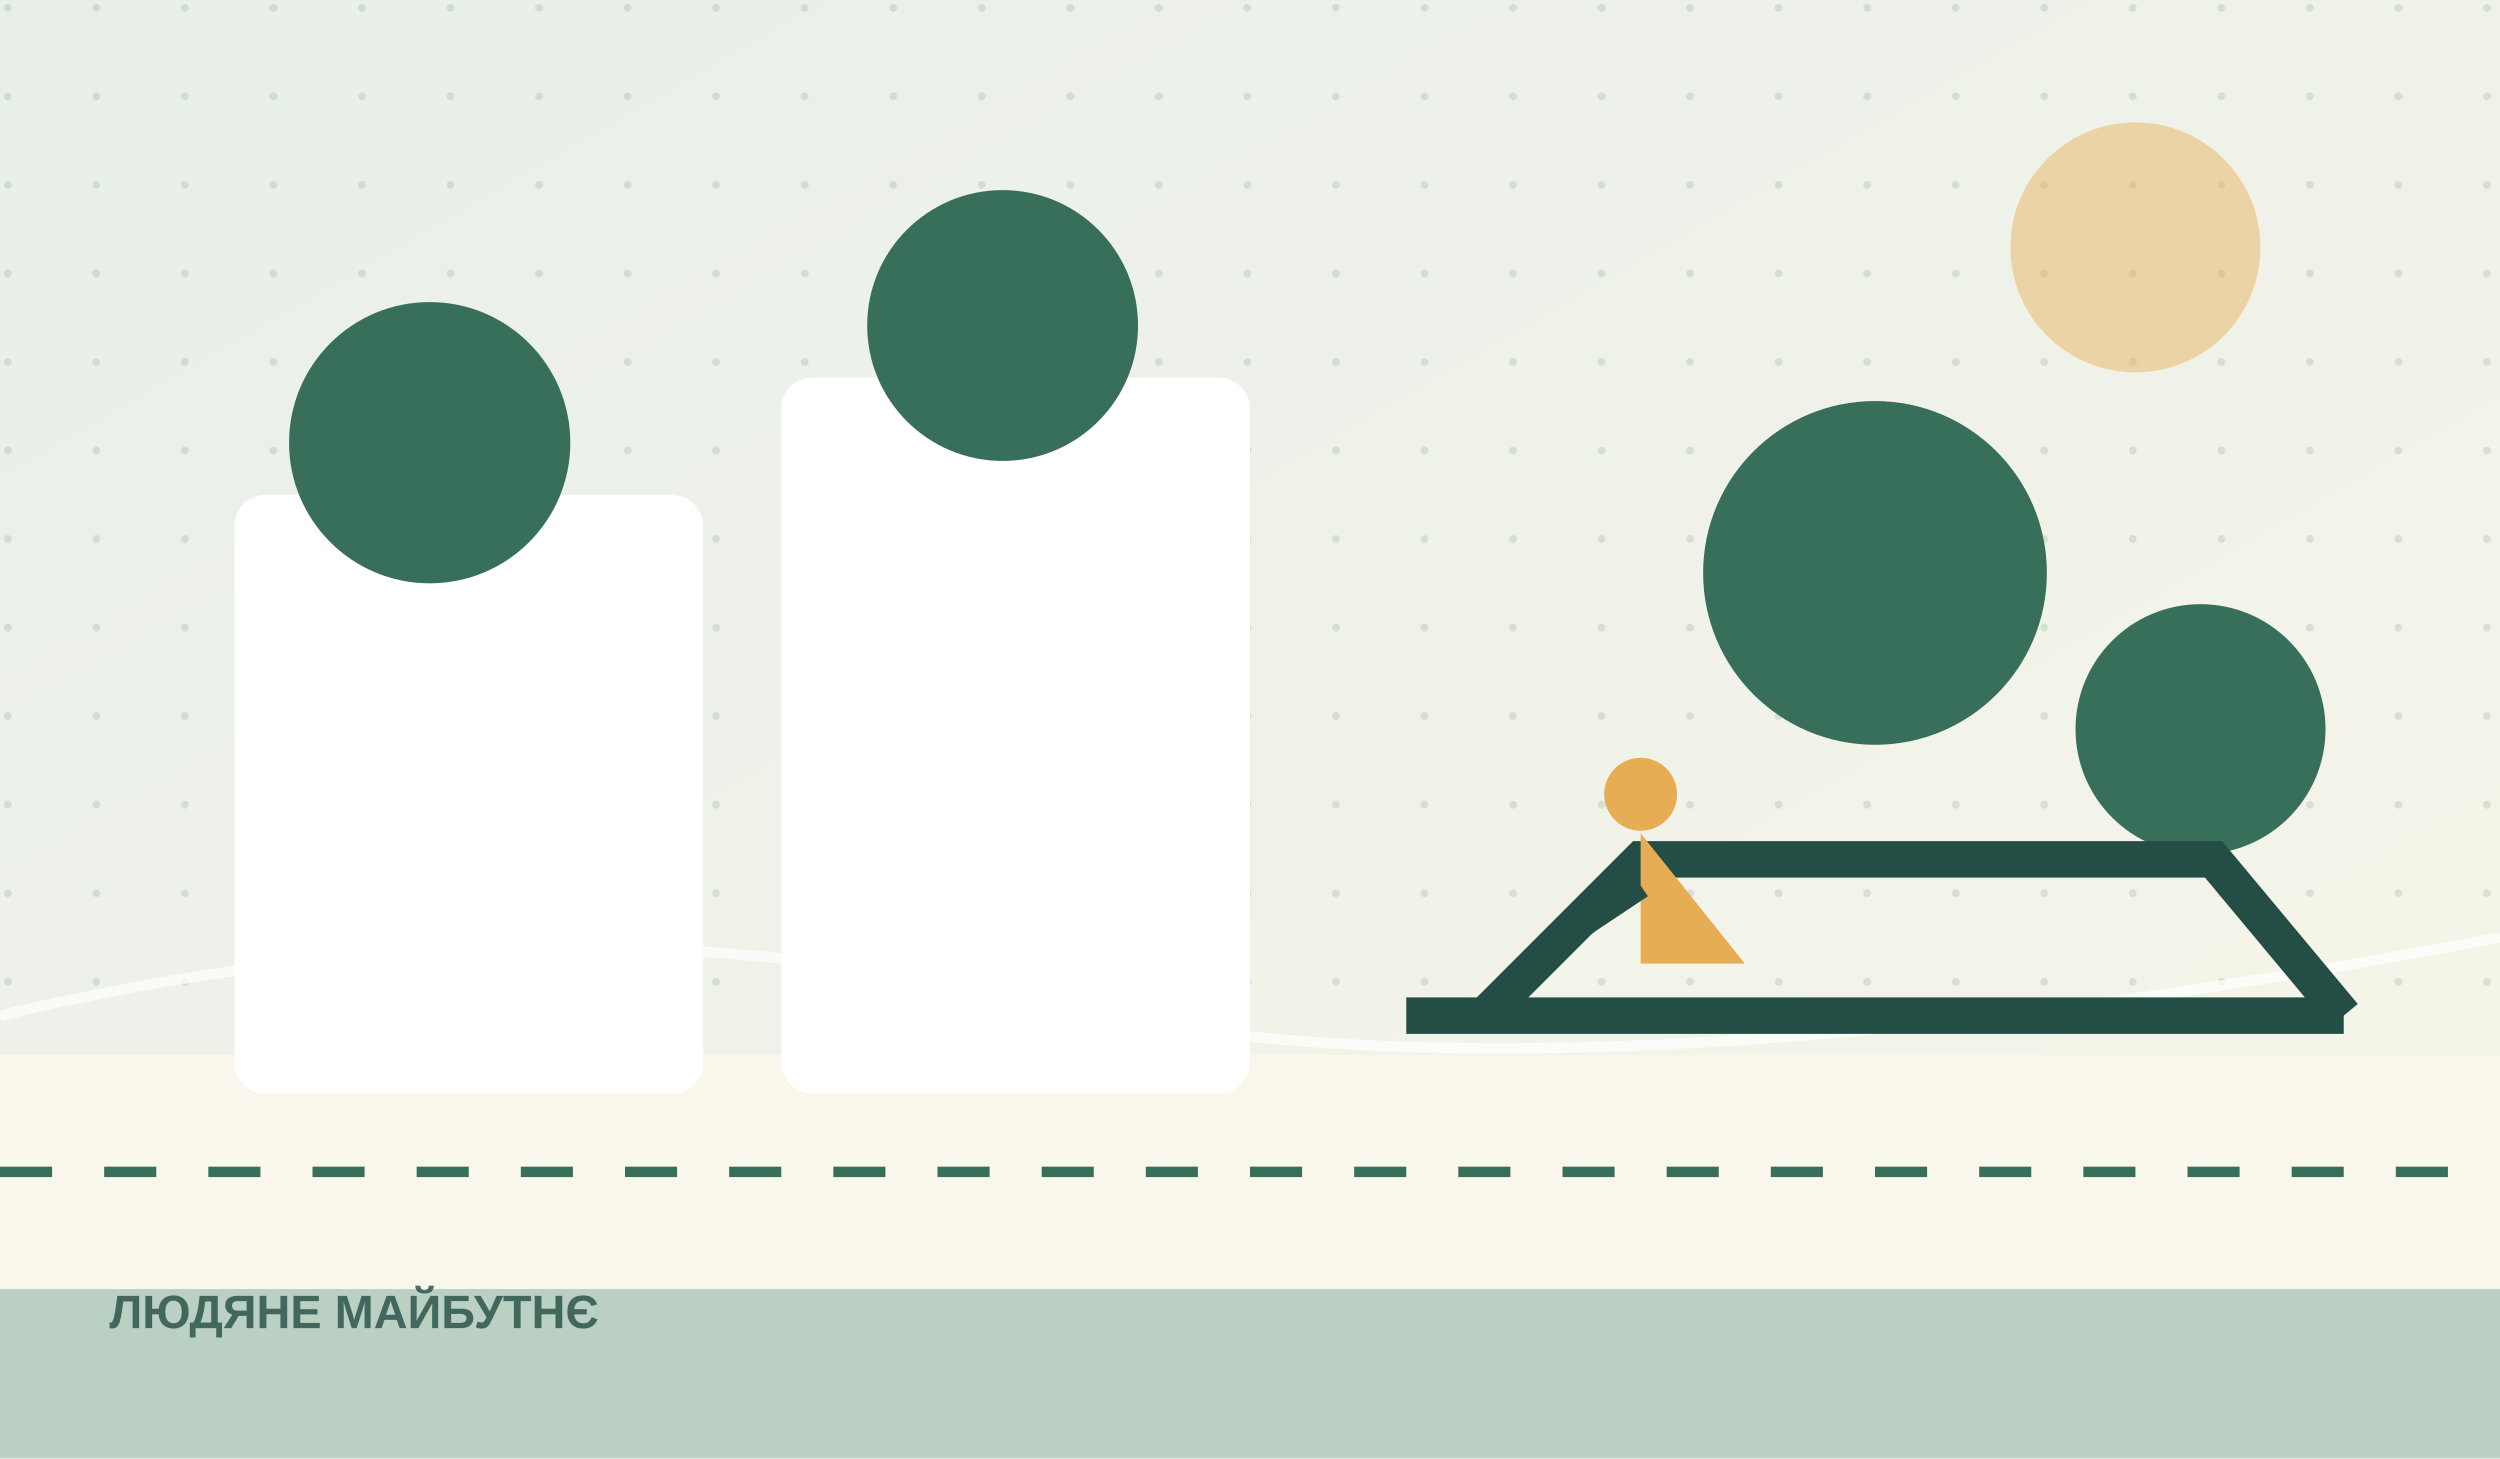
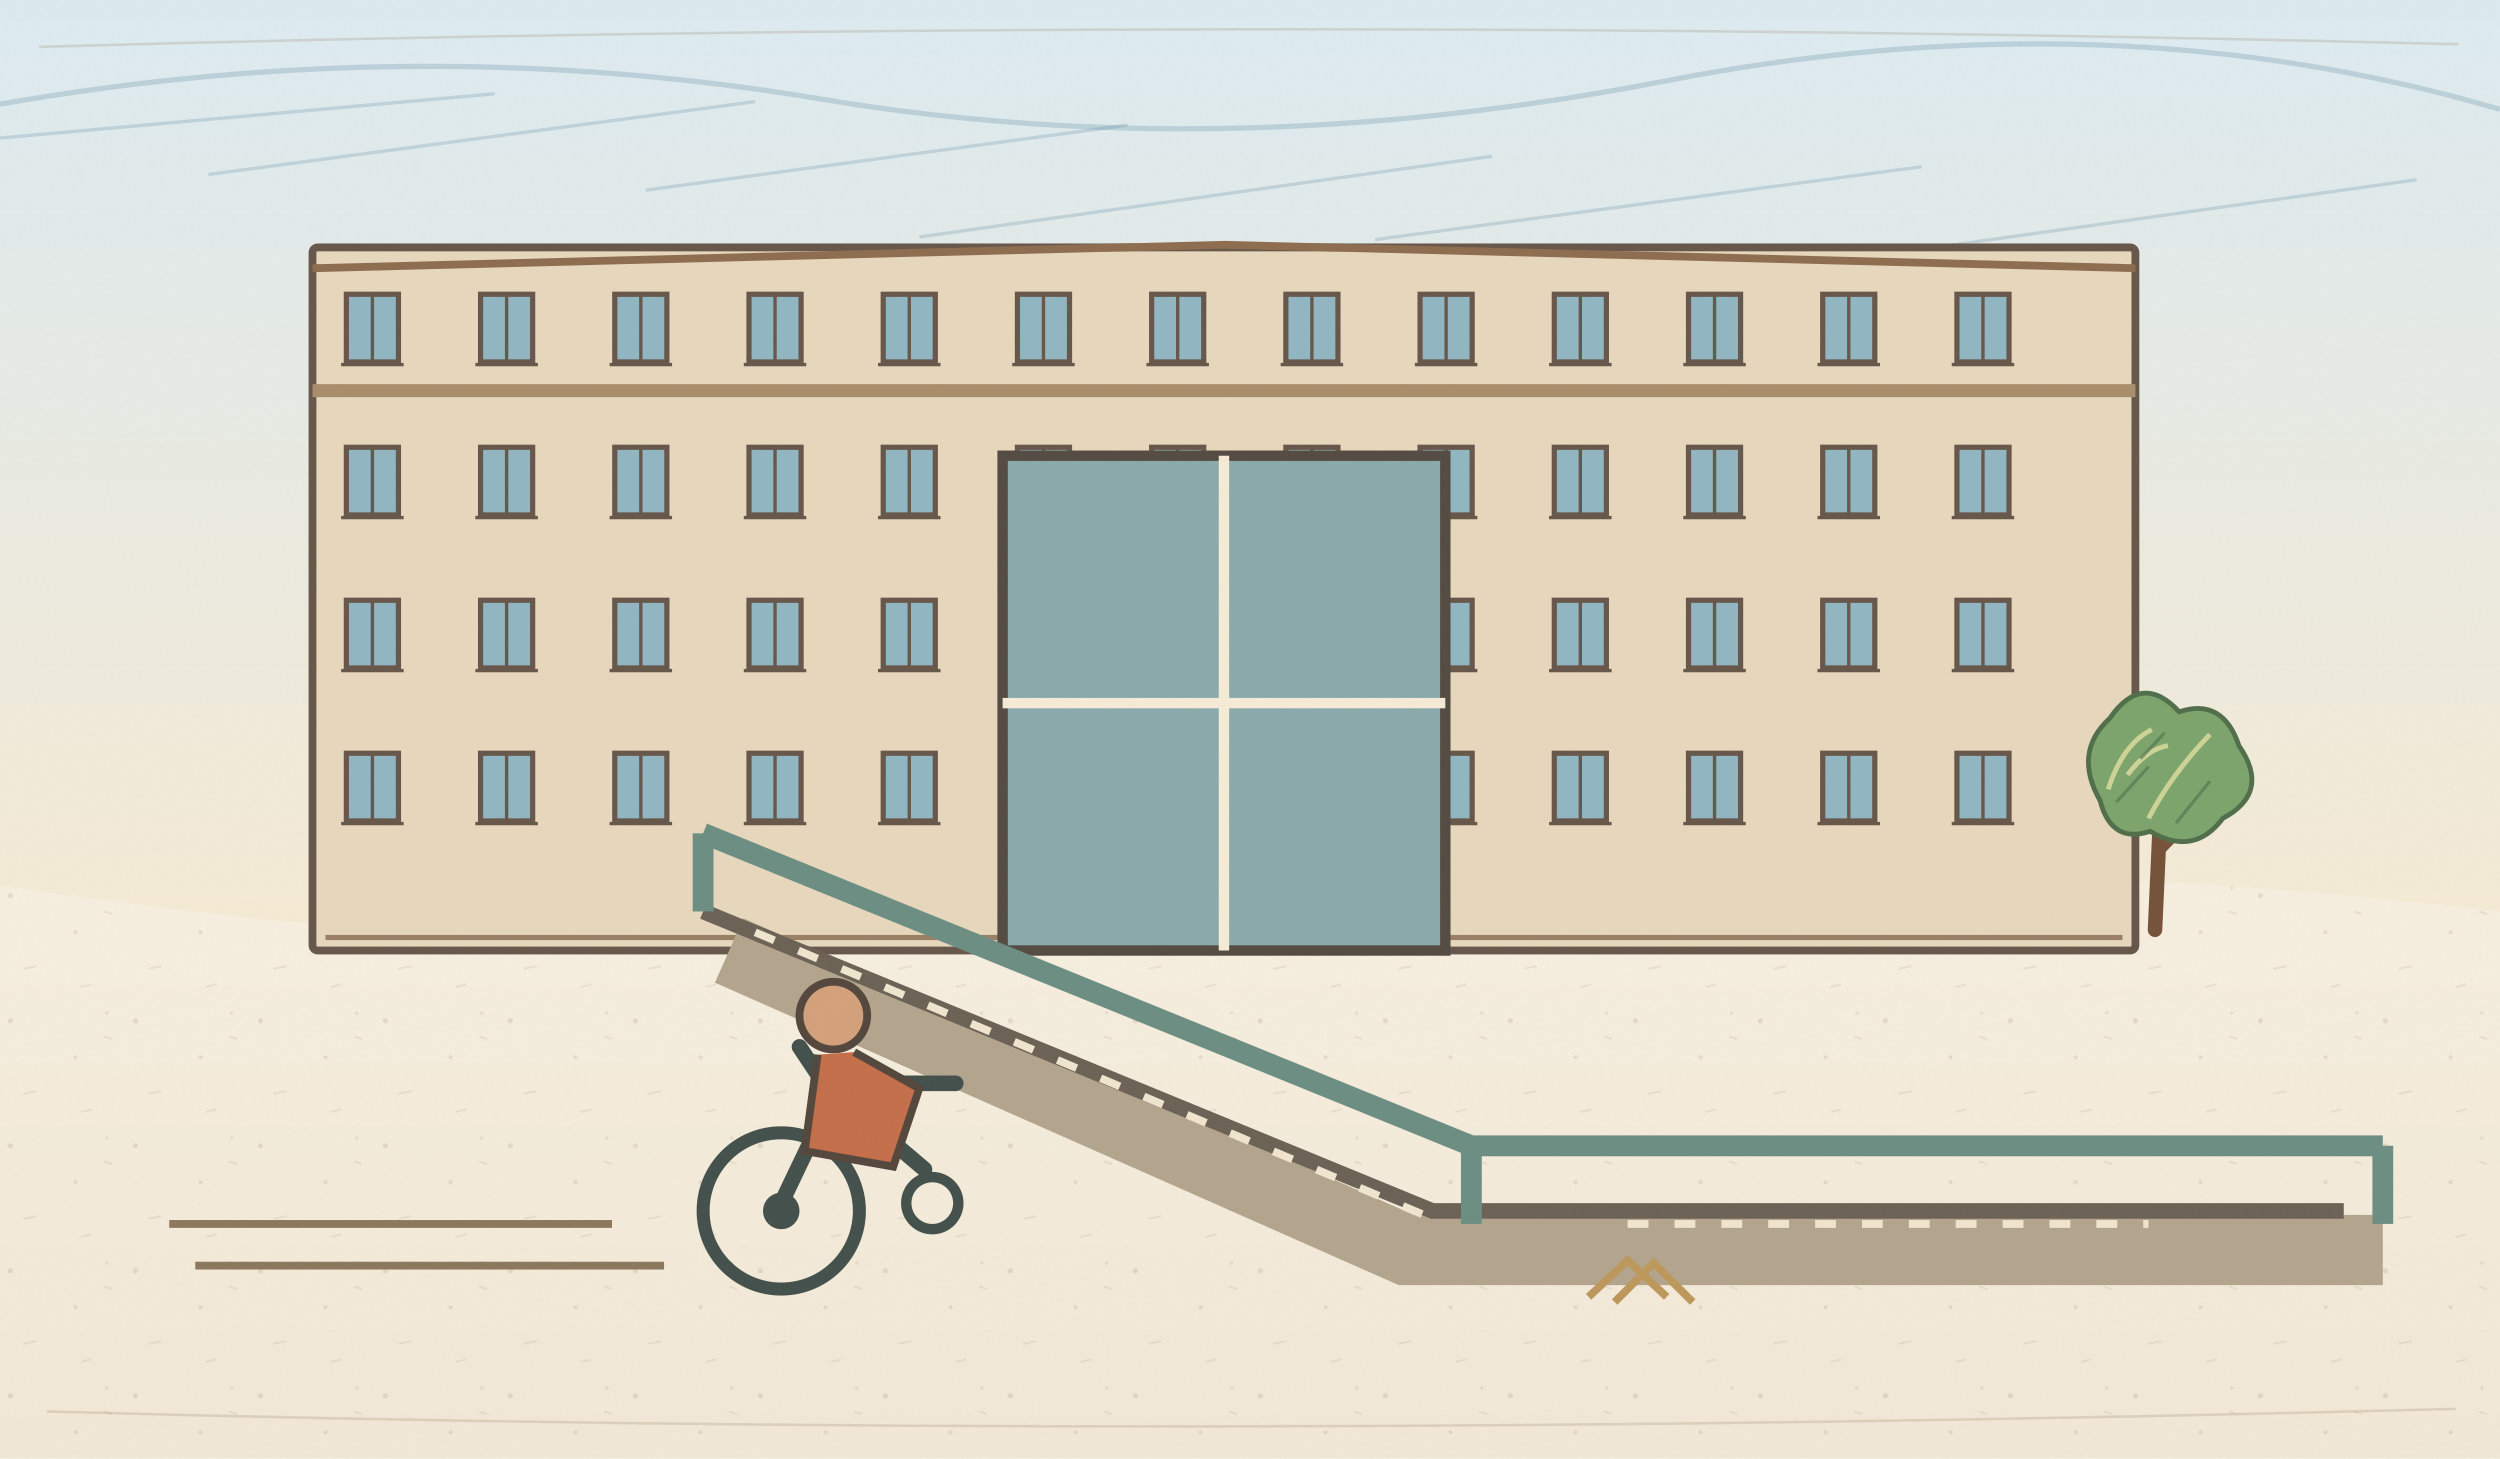
<svg xmlns="http://www.w3.org/2000/svg" viewBox="0 0 960 560" role="img" aria-labelledby="title desc">
  <defs>
-     <linearGradient id="bg" x1="0" y1="0" x2="1" y2="1">
-       <stop offset="0" stop-color="#e8efe9" />
-       <stop offset="1" stop-color="#f7f5e9" />
+     <linearGradient id="sky" x2="0" y2="1">
+       <stop stop-color="#dceaf0" />
+       <stop offset="1" stop-color="#f5ead3" />
    </linearGradient>
-     <pattern id="dots" width="34" height="34" patternUnits="userSpaceOnUse">
-       <circle cx="3" cy="3" r="1.5" fill="#386f5a" opacity=".15" />
+     <linearGradient id="paper" x2="0" y2="1">
+       <stop stop-color="#fcf8ed" />
+       <stop offset="1" stop-color="#f1e7d5" />
+     </linearGradient>
+     <pattern id="papergrain" width="48" height="48" patternUnits="userSpaceOnUse">
+       <circle cx="4" cy="8" r="1" fill="#8e785c" opacity=".17" />
+       <circle cx="29" cy="22" r=".8" fill="#8e785c" opacity=".16" />
+       <circle cx="41" cy="5" r=".7" fill="#8e785c" opacity=".13" />
+       <path d="M9 36l5-1m17 8l4-1m5-28l3 1" stroke="#a18a6b" stroke-width=".7" opacity=".16" />
    </pattern>
+     <pattern id="hatch" width="12" height="12" patternUnits="userSpaceOnUse">
+       <path d="M-2 12L12-2M4 16L16 4" stroke="#765d48" stroke-width="1" opacity=".32" />
+     </pattern>
+     <pattern id="bluehatch" width="10" height="10" patternUnits="userSpaceOnUse">
+       <path d="M0 10L10 0" stroke="#477b93" stroke-width="1" opacity=".27" />
+     </pattern>
+     <pattern id="greenhatch" width="11" height="11" patternUnits="userSpaceOnUse">
+       <path d="M0 11L11 0" stroke="#52764f" stroke-width="1" opacity=".3" />
+     </pattern>
+     <filter id="grain">
+       <feTurbulence type="fractalNoise" baseFrequency=".62" numOctaves="2" seed="7" />
+       <feColorMatrix values="0 0 0 0 .38 0 0 0 0 .31 0 0 0 0 .22 0 0 0 .12 0" />
+     </filter>
  </defs>
-   <rect width="960" height="560" fill="url(#bg)" />
-   <rect width="960" height="560" fill="url(#dots)" />
-   <circle cx="820" cy="95" r="48" fill="#e6ad54" opacity=".45" />
-   <path d="M0 390 Q210 340 400 385 T960 360" fill="none" stroke="#fff" stroke-width="4" opacity=".7" />
-   <path d="M0 430 Q220 390 450 425 T960 415 V560 H0Z" fill="#b9d0c3" />
-   <path d="M0 450 H960" stroke="#f9f6ec" stroke-width="90" />
-   <path d="M0 450 H960" stroke="#386f5a" stroke-width="4" stroke-dasharray="20 20" />
-   <g fill="#fff">
-     <rect x="90" y="190" width="180" height="230" rx="12" />
-     <rect x="300" y="145" width="180" height="275" rx="12" />
+   <rect width="960" height="560" fill="url(#paper)" />
+   <rect width="960" height="560" fill="url(#papergrain)" />
+   <path d="M0 0H960V350Q700 320 500 352T0 340Z" fill="url(#sky)" />
+   <path d="M0 40Q160 12 315 38T640 31T960 42" fill="none" stroke="#77a0b2" stroke-width="2" opacity=".35" />
+   <path d="M0 53l190-17m-110 31l210-28m-42 34l185-25m-80 43l220-31m-45 32l210-28m-80 43l270-38" fill="none" stroke="#6995ab" stroke-width="1.3" opacity=".28" />
+   <g>
+     <rect x="120" y="95" width="700" height="270" rx="2" fill="#e6d7bc" stroke="#67584b" stroke-width="3" />
+     <path d="M120 103l350 -9 350 9" fill="none" stroke="#8e6d50" stroke-width="3" />
+     <rect x="133" y="113" width="20" height="26" fill="#91b6c2" stroke="#67584b" stroke-width="2" />
+     <path d="M143 113v26M131 140h24" stroke="#67584b" stroke-width="1.3" />
+     <rect x="184.538" y="113" width="20" height="26" fill="#91b6c2" stroke="#67584b" stroke-width="2" />
+     <path d="M194.538 113v26M182.538 140h24" stroke="#67584b" stroke-width="1.3" />
+     <rect x="236.077" y="113" width="20" height="26" fill="#91b6c2" stroke="#67584b" stroke-width="2" />
+     <path d="M246.077 113v26M234.077 140h24" stroke="#67584b" stroke-width="1.3" />
+     <rect x="287.615" y="113" width="20" height="26" fill="#91b6c2" stroke="#67584b" stroke-width="2" />
+     <path d="M297.615 113v26M285.615 140h24" stroke="#67584b" stroke-width="1.3" />
+     <rect x="339.154" y="113" width="20" height="26" fill="#91b6c2" stroke="#67584b" stroke-width="2" />
+     <path d="M349.154 113v26M337.154 140h24" stroke="#67584b" stroke-width="1.3" />
+     <rect x="390.692" y="113" width="20" height="26" fill="#91b6c2" stroke="#67584b" stroke-width="2" />
+     <path d="M400.692 113v26M388.692 140h24" stroke="#67584b" stroke-width="1.3" />
+     <rect x="442.231" y="113" width="20" height="26" fill="#91b6c2" stroke="#67584b" stroke-width="2" />
+     <path d="M452.231 113v26M440.231 140h24" stroke="#67584b" stroke-width="1.3" />
+     <rect x="493.769" y="113" width="20" height="26" fill="#91b6c2" stroke="#67584b" stroke-width="2" />
+     <path d="M503.769 113v26M491.769 140h24" stroke="#67584b" stroke-width="1.3" />
+     <rect x="545.308" y="113" width="20" height="26" fill="#91b6c2" stroke="#67584b" stroke-width="2" />
+     <path d="M555.308 113v26M543.308 140h24" stroke="#67584b" stroke-width="1.3" />
+     <rect x="596.846" y="113" width="20" height="26" fill="#91b6c2" stroke="#67584b" stroke-width="2" />
+     <path d="M606.846 113v26M594.846 140h24" stroke="#67584b" stroke-width="1.3" />
+     <rect x="648.385" y="113" width="20" height="26" fill="#91b6c2" stroke="#67584b" stroke-width="2" />
+     <path d="M658.385 113v26M646.385 140h24" stroke="#67584b" stroke-width="1.3" />
+     <rect x="699.923" y="113" width="20" height="26" fill="#91b6c2" stroke="#67584b" stroke-width="2" />
+     <path d="M709.923 113v26M697.923 140h24" stroke="#67584b" stroke-width="1.3" />
+     <rect x="751.462" y="113" width="20" height="26" fill="#91b6c2" stroke="#67584b" stroke-width="2" />
+     <path d="M761.462 113v26M749.462 140h24" stroke="#67584b" stroke-width="1.3" />
+     <rect x="133" y="171.75" width="20" height="26" fill="#91b6c2" stroke="#67584b" stroke-width="2" />
+     <path d="M143 171.75v26M131 198.75h24" stroke="#67584b" stroke-width="1.3" />
+     <rect x="184.538" y="171.75" width="20" height="26" fill="#91b6c2" stroke="#67584b" stroke-width="2" />
+     <path d="M194.538 171.75v26M182.538 198.75h24" stroke="#67584b" stroke-width="1.3" />
+     <rect x="236.077" y="171.75" width="20" height="26" fill="#91b6c2" stroke="#67584b" stroke-width="2" />
+     <path d="M246.077 171.75v26M234.077 198.75h24" stroke="#67584b" stroke-width="1.3" />
+     <rect x="287.615" y="171.75" width="20" height="26" fill="#91b6c2" stroke="#67584b" stroke-width="2" />
+     <path d="M297.615 171.75v26M285.615 198.75h24" stroke="#67584b" stroke-width="1.3" />
+     <rect x="339.154" y="171.75" width="20" height="26" fill="#91b6c2" stroke="#67584b" stroke-width="2" />
+     <path d="M349.154 171.75v26M337.154 198.75h24" stroke="#67584b" stroke-width="1.3" />
+     <rect x="390.692" y="171.75" width="20" height="26" fill="#91b6c2" stroke="#67584b" stroke-width="2" />
+     <path d="M400.692 171.75v26M388.692 198.75h24" stroke="#67584b" stroke-width="1.3" />
+     <rect x="442.231" y="171.75" width="20" height="26" fill="#91b6c2" stroke="#67584b" stroke-width="2" />
+     <path d="M452.231 171.75v26M440.231 198.75h24" stroke="#67584b" stroke-width="1.3" />
+     <rect x="493.769" y="171.75" width="20" height="26" fill="#91b6c2" stroke="#67584b" stroke-width="2" />
+     <path d="M503.769 171.75v26M491.769 198.75h24" stroke="#67584b" stroke-width="1.3" />
+     <rect x="545.308" y="171.75" width="20" height="26" fill="#91b6c2" stroke="#67584b" stroke-width="2" />
+     <path d="M555.308 171.75v26M543.308 198.75h24" stroke="#67584b" stroke-width="1.3" />
+     <rect x="596.846" y="171.75" width="20" height="26" fill="#91b6c2" stroke="#67584b" stroke-width="2" />
+     <path d="M606.846 171.75v26M594.846 198.75h24" stroke="#67584b" stroke-width="1.3" />
+     <rect x="648.385" y="171.75" width="20" height="26" fill="#91b6c2" stroke="#67584b" stroke-width="2" />
+     <path d="M658.385 171.75v26M646.385 198.75h24" stroke="#67584b" stroke-width="1.3" />
+     <rect x="699.923" y="171.75" width="20" height="26" fill="#91b6c2" stroke="#67584b" stroke-width="2" />
+     <path d="M709.923 171.75v26M697.923 198.75h24" stroke="#67584b" stroke-width="1.3" />
+     <rect x="751.462" y="171.75" width="20" height="26" fill="#91b6c2" stroke="#67584b" stroke-width="2" />
+     <path d="M761.462 171.75v26M749.462 198.75h24" stroke="#67584b" stroke-width="1.3" />
+     <rect x="133" y="230.5" width="20" height="26" fill="#91b6c2" stroke="#67584b" stroke-width="2" />
+     <path d="M143 230.5v26M131 257.5h24" stroke="#67584b" stroke-width="1.3" />
+     <rect x="184.538" y="230.5" width="20" height="26" fill="#91b6c2" stroke="#67584b" stroke-width="2" />
+     <path d="M194.538 230.5v26M182.538 257.5h24" stroke="#67584b" stroke-width="1.3" />
+     <rect x="236.077" y="230.5" width="20" height="26" fill="#91b6c2" stroke="#67584b" stroke-width="2" />
+     <path d="M246.077 230.5v26M234.077 257.5h24" stroke="#67584b" stroke-width="1.3" />
+     <rect x="287.615" y="230.5" width="20" height="26" fill="#91b6c2" stroke="#67584b" stroke-width="2" />
+     <path d="M297.615 230.5v26M285.615 257.5h24" stroke="#67584b" stroke-width="1.3" />
+     <rect x="339.154" y="230.5" width="20" height="26" fill="#91b6c2" stroke="#67584b" stroke-width="2" />
+     <path d="M349.154 230.5v26M337.154 257.5h24" stroke="#67584b" stroke-width="1.3" />
+     <rect x="390.692" y="230.5" width="20" height="26" fill="#91b6c2" stroke="#67584b" stroke-width="2" />
+     <path d="M400.692 230.5v26M388.692 257.5h24" stroke="#67584b" stroke-width="1.3" />
+     <rect x="442.231" y="230.5" width="20" height="26" fill="#91b6c2" stroke="#67584b" stroke-width="2" />
+     <path d="M452.231 230.5v26M440.231 257.5h24" stroke="#67584b" stroke-width="1.3" />
+     <rect x="493.769" y="230.5" width="20" height="26" fill="#91b6c2" stroke="#67584b" stroke-width="2" />
+     <path d="M503.769 230.5v26M491.769 257.5h24" stroke="#67584b" stroke-width="1.3" />
+     <rect x="545.308" y="230.5" width="20" height="26" fill="#91b6c2" stroke="#67584b" stroke-width="2" />
+     <path d="M555.308 230.5v26M543.308 257.5h24" stroke="#67584b" stroke-width="1.3" />
+     <rect x="596.846" y="230.5" width="20" height="26" fill="#91b6c2" stroke="#67584b" stroke-width="2" />
+     <path d="M606.846 230.5v26M594.846 257.5h24" stroke="#67584b" stroke-width="1.3" />
+     <rect x="648.385" y="230.5" width="20" height="26" fill="#91b6c2" stroke="#67584b" stroke-width="2" />
+     <path d="M658.385 230.5v26M646.385 257.5h24" stroke="#67584b" stroke-width="1.3" />
+     <rect x="699.923" y="230.5" width="20" height="26" fill="#91b6c2" stroke="#67584b" stroke-width="2" />
+     <path d="M709.923 230.5v26M697.923 257.5h24" stroke="#67584b" stroke-width="1.3" />
+     <rect x="751.462" y="230.5" width="20" height="26" fill="#91b6c2" stroke="#67584b" stroke-width="2" />
+     <path d="M761.462 230.5v26M749.462 257.5h24" stroke="#67584b" stroke-width="1.3" />
+     <rect x="133" y="289.25" width="20" height="26" fill="#91b6c2" stroke="#67584b" stroke-width="2" />
+     <path d="M143 289.25v26M131 316.25h24" stroke="#67584b" stroke-width="1.3" />
+     <rect x="184.538" y="289.25" width="20" height="26" fill="#91b6c2" stroke="#67584b" stroke-width="2" />
+     <path d="M194.538 289.25v26M182.538 316.25h24" stroke="#67584b" stroke-width="1.3" />
+     <rect x="236.077" y="289.25" width="20" height="26" fill="#91b6c2" stroke="#67584b" stroke-width="2" />
+     <path d="M246.077 289.25v26M234.077 316.25h24" stroke="#67584b" stroke-width="1.3" />
+     <rect x="287.615" y="289.25" width="20" height="26" fill="#91b6c2" stroke="#67584b" stroke-width="2" />
+     <path d="M297.615 289.25v26M285.615 316.25h24" stroke="#67584b" stroke-width="1.3" />
+     <rect x="339.154" y="289.25" width="20" height="26" fill="#91b6c2" stroke="#67584b" stroke-width="2" />
+     <path d="M349.154 289.25v26M337.154 316.25h24" stroke="#67584b" stroke-width="1.3" />
+     <rect x="390.692" y="289.25" width="20" height="26" fill="#91b6c2" stroke="#67584b" stroke-width="2" />
+     <path d="M400.692 289.25v26M388.692 316.25h24" stroke="#67584b" stroke-width="1.3" />
+     <rect x="442.231" y="289.25" width="20" height="26" fill="#91b6c2" stroke="#67584b" stroke-width="2" />
+     <path d="M452.231 289.25v26M440.231 316.25h24" stroke="#67584b" stroke-width="1.3" />
+     <rect x="493.769" y="289.25" width="20" height="26" fill="#91b6c2" stroke="#67584b" stroke-width="2" />
+     <path d="M503.769 289.25v26M491.769 316.25h24" stroke="#67584b" stroke-width="1.3" />
+     <rect x="545.308" y="289.25" width="20" height="26" fill="#91b6c2" stroke="#67584b" stroke-width="2" />
+     <path d="M555.308 289.25v26M543.308 316.25h24" stroke="#67584b" stroke-width="1.3" />
+     <rect x="596.846" y="289.25" width="20" height="26" fill="#91b6c2" stroke="#67584b" stroke-width="2" />
+     <path d="M606.846 289.25v26M594.846 316.25h24" stroke="#67584b" stroke-width="1.3" />
+     <rect x="648.385" y="289.25" width="20" height="26" fill="#91b6c2" stroke="#67584b" stroke-width="2" />
+     <path d="M658.385 289.25v26M646.385 316.25h24" stroke="#67584b" stroke-width="1.3" />
+     <rect x="699.923" y="289.25" width="20" height="26" fill="#91b6c2" stroke="#67584b" stroke-width="2" />
+     <path d="M709.923 289.25v26M697.923 316.25h24" stroke="#67584b" stroke-width="1.3" />
+     <rect x="751.462" y="289.25" width="20" height="26" fill="#91b6c2" stroke="#67584b" stroke-width="2" />
+     <path d="M761.462 289.25v26M749.462 316.25h24" stroke="#67584b" stroke-width="1.3" />
+     <path d="M125 360h690" stroke="#9a8064" stroke-width="2" />
  </g>
-   <g fill="#386f5a">
-     <circle cx="165" cy="170" r="54" />
-     <circle cx="385" cy="125" r="52" />
-     <circle cx="720" cy="220" r="66" />
-     <circle cx="845" cy="280" r="48" />
+   <path d="M120 150h700" stroke="#a88e6b" stroke-width="5" />
+   <rect x="385" y="175" width="170" height="190" fill="#8ba9aa" stroke="#554c43" stroke-width="4" />
+   <path d="M470 175v190m-85-95h170" stroke="#f5ead5" stroke-width="4" />
+   <path d="M280 365L540 480H915" stroke="#b3a58d" stroke-width="27" fill="none" />
+   <path d="M270 350L550 465H900" stroke="#6c6256" stroke-width="6" fill="none" />
+   <path d="M270 320L565 440H915M270 320v30m295 90v30m350-30v30" stroke="#6d8e83" stroke-width="8" fill="none" />
+   <path d="M290 358l265 112m70 0h200" stroke="#efe4cd" stroke-width="3" stroke-dasharray="8 10" fill="none" />
+   <g transform="translate(300 400)">
+     <circle cx="0" cy="65" r="30" fill="none" stroke="#45514c" stroke-width="5" />
+     <circle cx="0" cy="65" r="7" fill="#45514c" />
+     <circle cx="58" cy="62" r="10" fill="none" stroke="#45514c" stroke-width="4" />
+     <path d="M0 62l22-46 45 0m-48 4l-12-18m15 19l33 28" stroke="#45514c" stroke-width="6" fill="none" stroke-linecap="round" />
+     <circle cx="20" cy="-10" r="13" fill="#d3a17c" stroke="#55483d" stroke-width="3" />
+     <path d="M14 5l-5 37 34 6 10-30-25-14" fill="#c56f4b" stroke="#55483d" stroke-width="3" />
  </g>
-   <g stroke="#244d45" stroke-width="14" fill="none">
-     <path d="M540 390 H900 M570 390 L630 330 H850 L900 390" />
+   <g transform="translate(830 300) scale(0.62)">
+     <path d="M0 4L-4 92M0 30L-26 4M-1 41L26 13" stroke="#76533a" stroke-width="9" fill="none" stroke-linecap="round" />
+     <path d="M-38 12Q-55-18-32-39Q-12-68 11-43Q38-52 48-22Q68 7 38 23Q20 47-7 31Q-31 39-38 12Z" fill="#7da46c" stroke="#526f4c" stroke-width="3" />
+     <path d="M-33 5Q-24-23-6-32M-8 23Q6-4 30-29M-21-4Q-9-20 4-22" fill="none" stroke="#d6d89a" stroke-width="3" opacity=".9" />
+     <path d="M-28 13l20-22m17 35l21-26m-43-14l15-16" stroke="#4f7651" stroke-width="2" opacity=".65" />
  </g>
-   <g fill="#e6ad54">
-     <circle cx="630" cy="305" r="14" />
-     <path d="M630 320 L630 370 L670 370" />
-   </g>
-   <path d="M630 340 L600 360" stroke="#244d45" stroke-width="10" />
-   <text x="42" y="510" font-family="Arial,sans-serif" font-size="18" font-weight="700" fill="#244d45" opacity=".8">ЛЮДЯНЕ МАЙБУТНЄ</text>
+   <path d="M65 470h170m-160 16h180" stroke="#8b785f" stroke-width="3" fill="none" />
+   <path d="M610 498l15-14 15 14m-20 2l15-15 15 15" stroke="#bd985d" stroke-width="3" fill="none" />
+   <rect width="960" height="560" filter="url(#grain)" opacity=".11" pointer-events="none" />
+   <path d="M15 18Q470 5 944 17M18 542Q450 554 943 541" fill="none" stroke="#927d61" stroke-width="1" opacity=".22" />
</svg>
